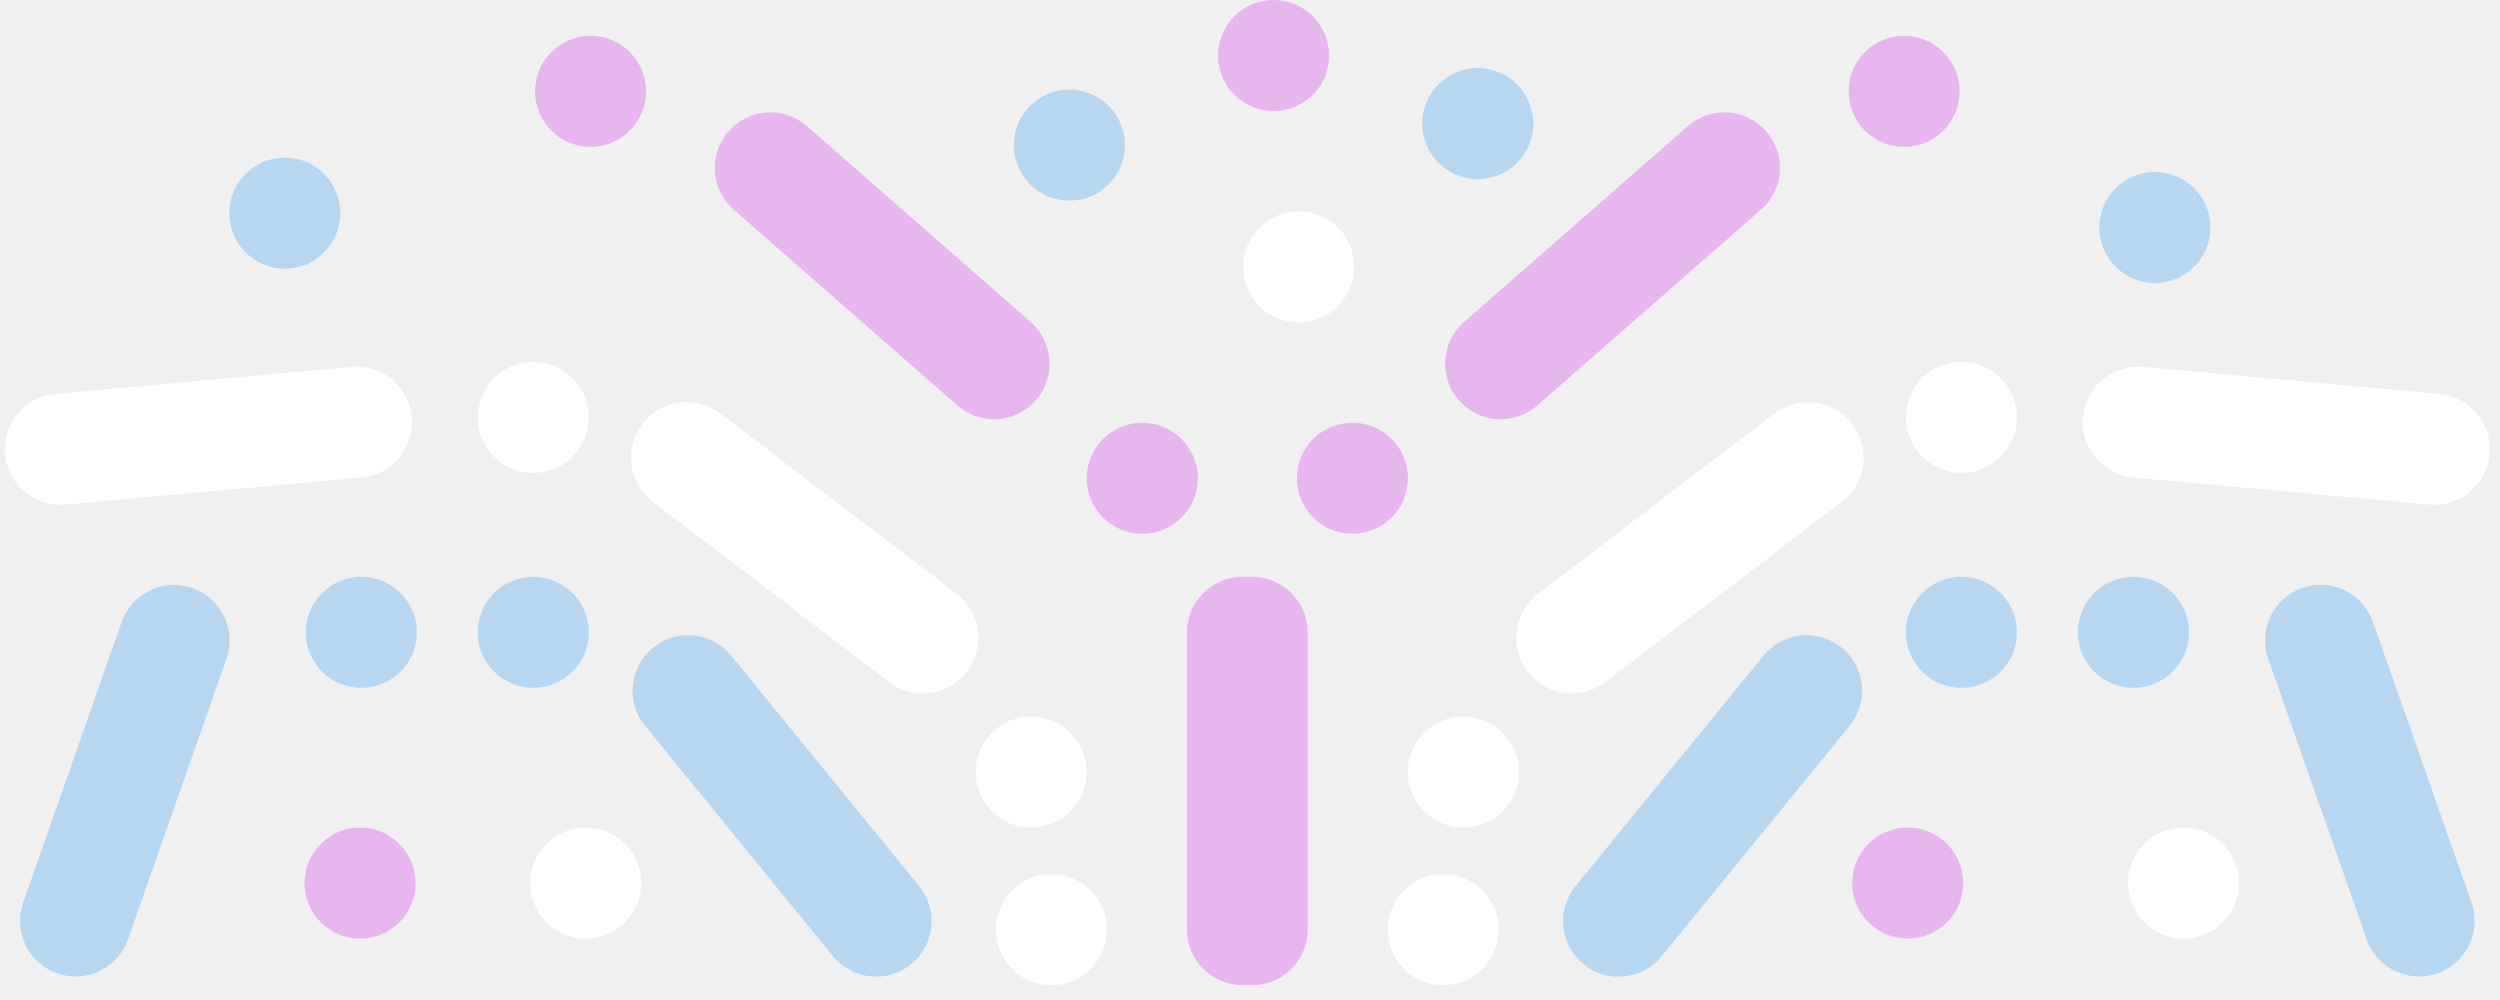
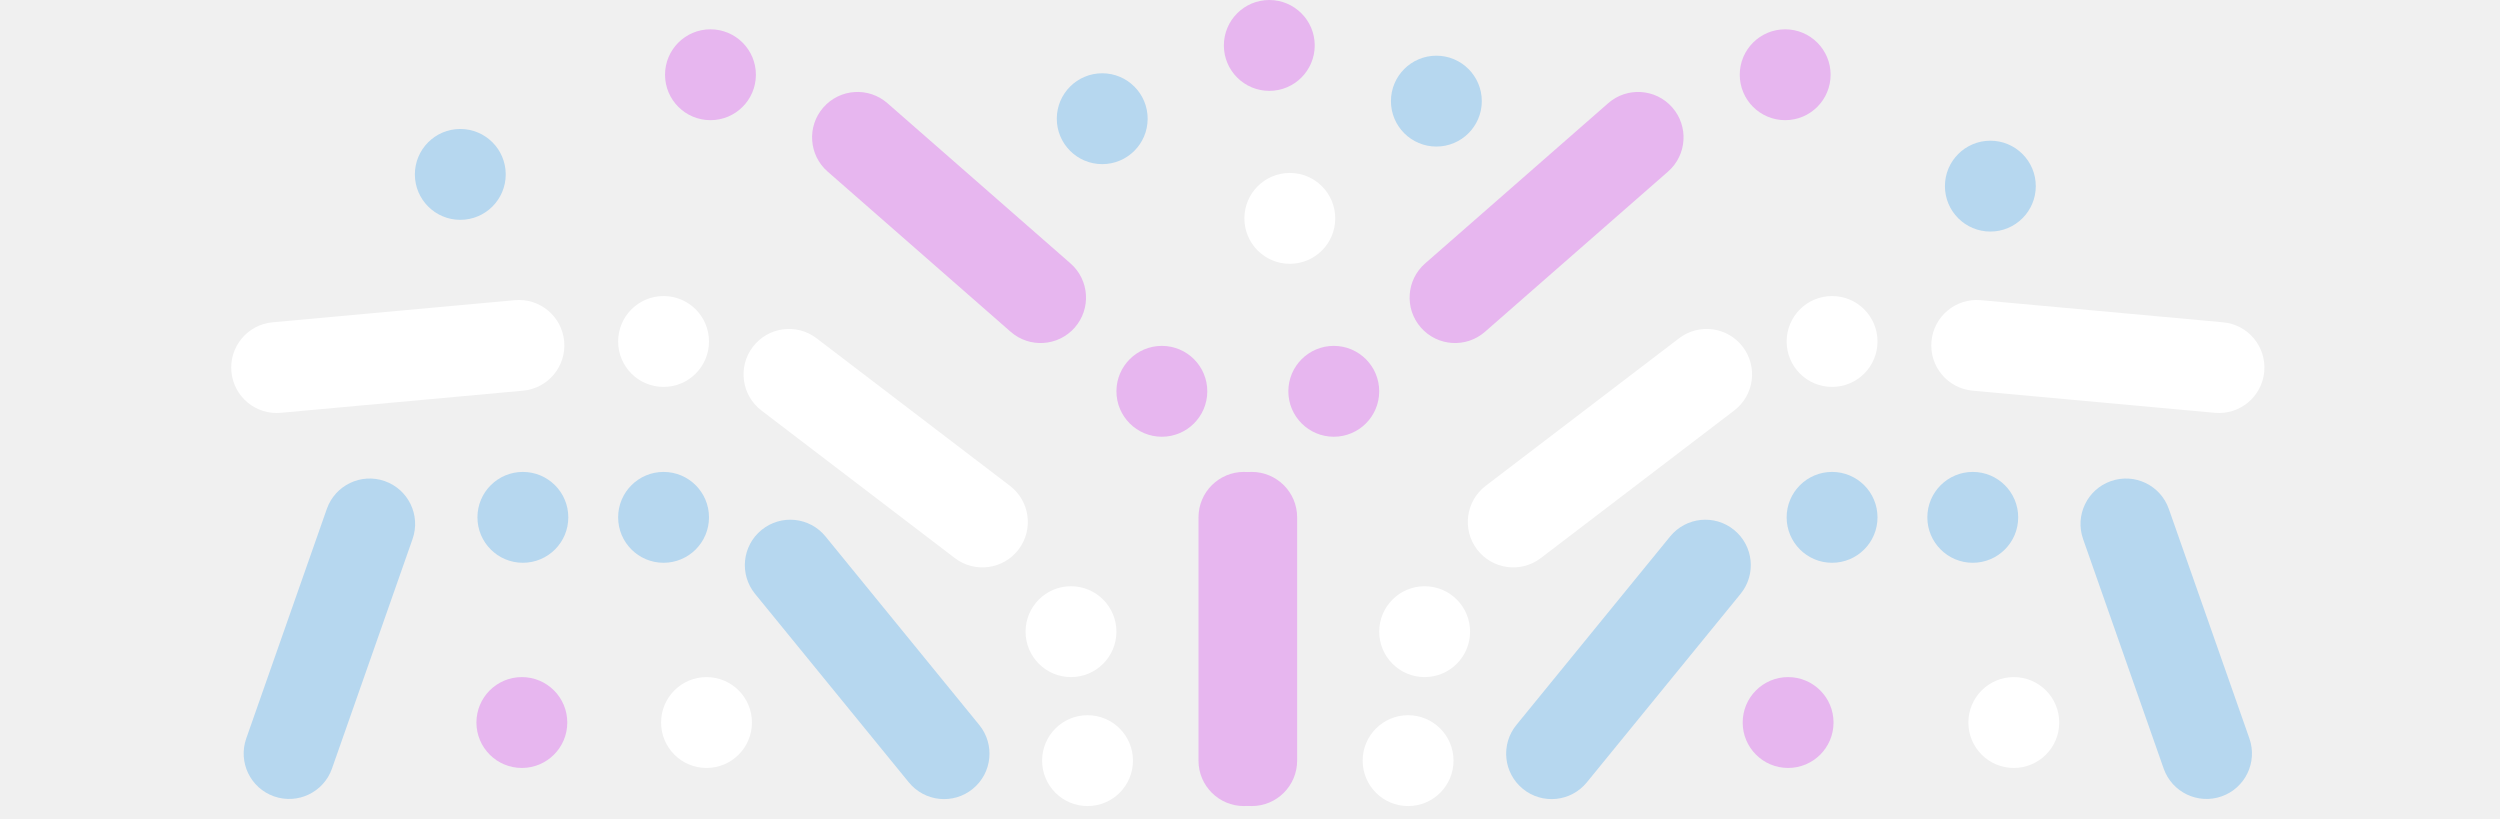
- <svg xmlns="http://www.w3.org/2000/svg" width="370" height="148" viewBox="0 0 370 148" fill="none">
+ <svg xmlns="http://www.w3.org/2000/svg" width="330" height="108" viewBox="0 0 370 148" fill="none">
  <rect x="177.091" y="85.364" width="16.437" height="60.444" rx="8.218" fill="#E7B6EF" />
  <rect width="16.437" height="60.444" rx="8.218" transform="matrix(-1 0 0 1 192.121 85.3643)" fill="#E7B6EF" />
  <rect x="266.197" y="90.666" width="16.437" height="60.444" rx="8.218" transform="rotate(39.2039 266.197 90.666)" fill="#B6D7EF" />
  <rect width="16.437" height="60.444" rx="8.218" transform="matrix(-0.774901 0.632082 0.632082 0.774901 103.015 90.666)" fill="#B6D7EF" />
  <rect x="255.979" y="13.255" width="16.437" height="60.444" rx="8.218" transform="rotate(48.8079 255.979 13.2549)" fill="#E7B6EF" />
  <rect width="16.437" height="60.444" rx="8.218" transform="matrix(-0.658586 0.752506 0.752506 0.658586 113.233 13.2549)" fill="#E7B6EF" />
  <rect x="332.973" y="89.748" width="16.437" height="60.444" rx="8.218" transform="rotate(-19.3429 332.973 89.748)" fill="#B6D7EF" />
  <rect width="16.437" height="60.444" rx="8.218" transform="matrix(-0.943553 -0.331222 -0.331222 0.943553 36.2388 89.748)" fill="#B6D7EF" />
  <circle cx="53.287" cy="130.697" r="8.218" transform="rotate(180 53.2866 130.697)" fill="#E7B6EF" />
  <circle cx="200.155" cy="70.784" r="8.218" fill="#E7B6EF" />
  <circle r="8.218" transform="matrix(-1 0 0 1 169.057 70.7837)" fill="#E7B6EF" />
  <circle cx="315.741" cy="93.582" r="8.218" transform="rotate(-180 315.741 93.5825)" fill="#B6D7EF" />
  <circle r="8.218" transform="matrix(1 0 0 -1 53.4707 93.5825)" fill="#B6D7EF" />
  <circle cx="86.69" cy="130.697" r="8.218" fill="white" />
  <circle cx="290.291" cy="93.582" r="8.218" fill="#B6D7EF" />
  <circle r="8.218" transform="matrix(-1 0 0 1 78.9209 93.5825)" fill="#B6D7EF" />
  <circle cx="188.491" cy="8.218" r="8.218" transform="rotate(180 188.491 8.21824)" fill="#E7B6EF" />
  <circle cx="281.808" cy="13.52" r="8.218" fill="#E7B6EF" />
  <circle r="8.218" transform="matrix(-1 0 0 1 87.4043 13.52)" fill="#E7B6EF" />
  <circle cx="42.152" cy="31.547" r="8.218" transform="rotate(-180 42.1518 31.5473)" fill="#B6D7EF" />
  <circle cx="323.164" cy="130.697" r="8.218" fill="white" />
  <circle cx="158.269" cy="21.473" r="8.218" fill="#B6D7EF" />
  <circle cx="282.338" cy="130.697" r="8.218" fill="#E7B6EF" />
  <circle cx="318.922" cy="33.668" r="8.218" transform="rotate(-180 318.922 33.6684)" fill="#B6D7EF" />
  <circle cx="192.202" cy="39.501" r="8.218" fill="white" />
  <circle cx="218.712" cy="18.293" r="8.218" fill="#B6D7EF" />
  <rect x="307.523" y="69.92" width="16.437" height="60.444" rx="8.218" transform="rotate(-84.7792 307.523 69.9199)" fill="white" />
  <rect x="269.151" y="56.203" width="16.437" height="60.444" rx="8.218" transform="rotate(52.6549 269.151 56.2031)" fill="white" />
  <circle cx="290.291" cy="61.77" r="8.218" fill="white" />
  <circle cx="216.592" cy="114.261" r="8.218" fill="white" />
  <circle cx="213.598" cy="137.59" r="8.218" fill="white" />
  <rect width="16.437" height="60.444" rx="8.218" transform="matrix(-0.0909941 -0.995851 -0.995851 0.0909941 61.689 69.9199)" fill="white" />
  <rect width="16.437" height="60.444" rx="8.218" transform="matrix(-0.606614 0.794997 0.794997 0.606614 100.061 56.2031)" fill="white" />
  <circle r="8.218" transform="matrix(-1 0 0 1 78.9209 61.77)" fill="white" />
  <circle r="8.218" transform="matrix(-1 0 0 1 152.62 114.261)" fill="white" />
  <circle r="8.218" transform="matrix(-1 0 0 1 155.613 137.59)" fill="white" />
</svg>
